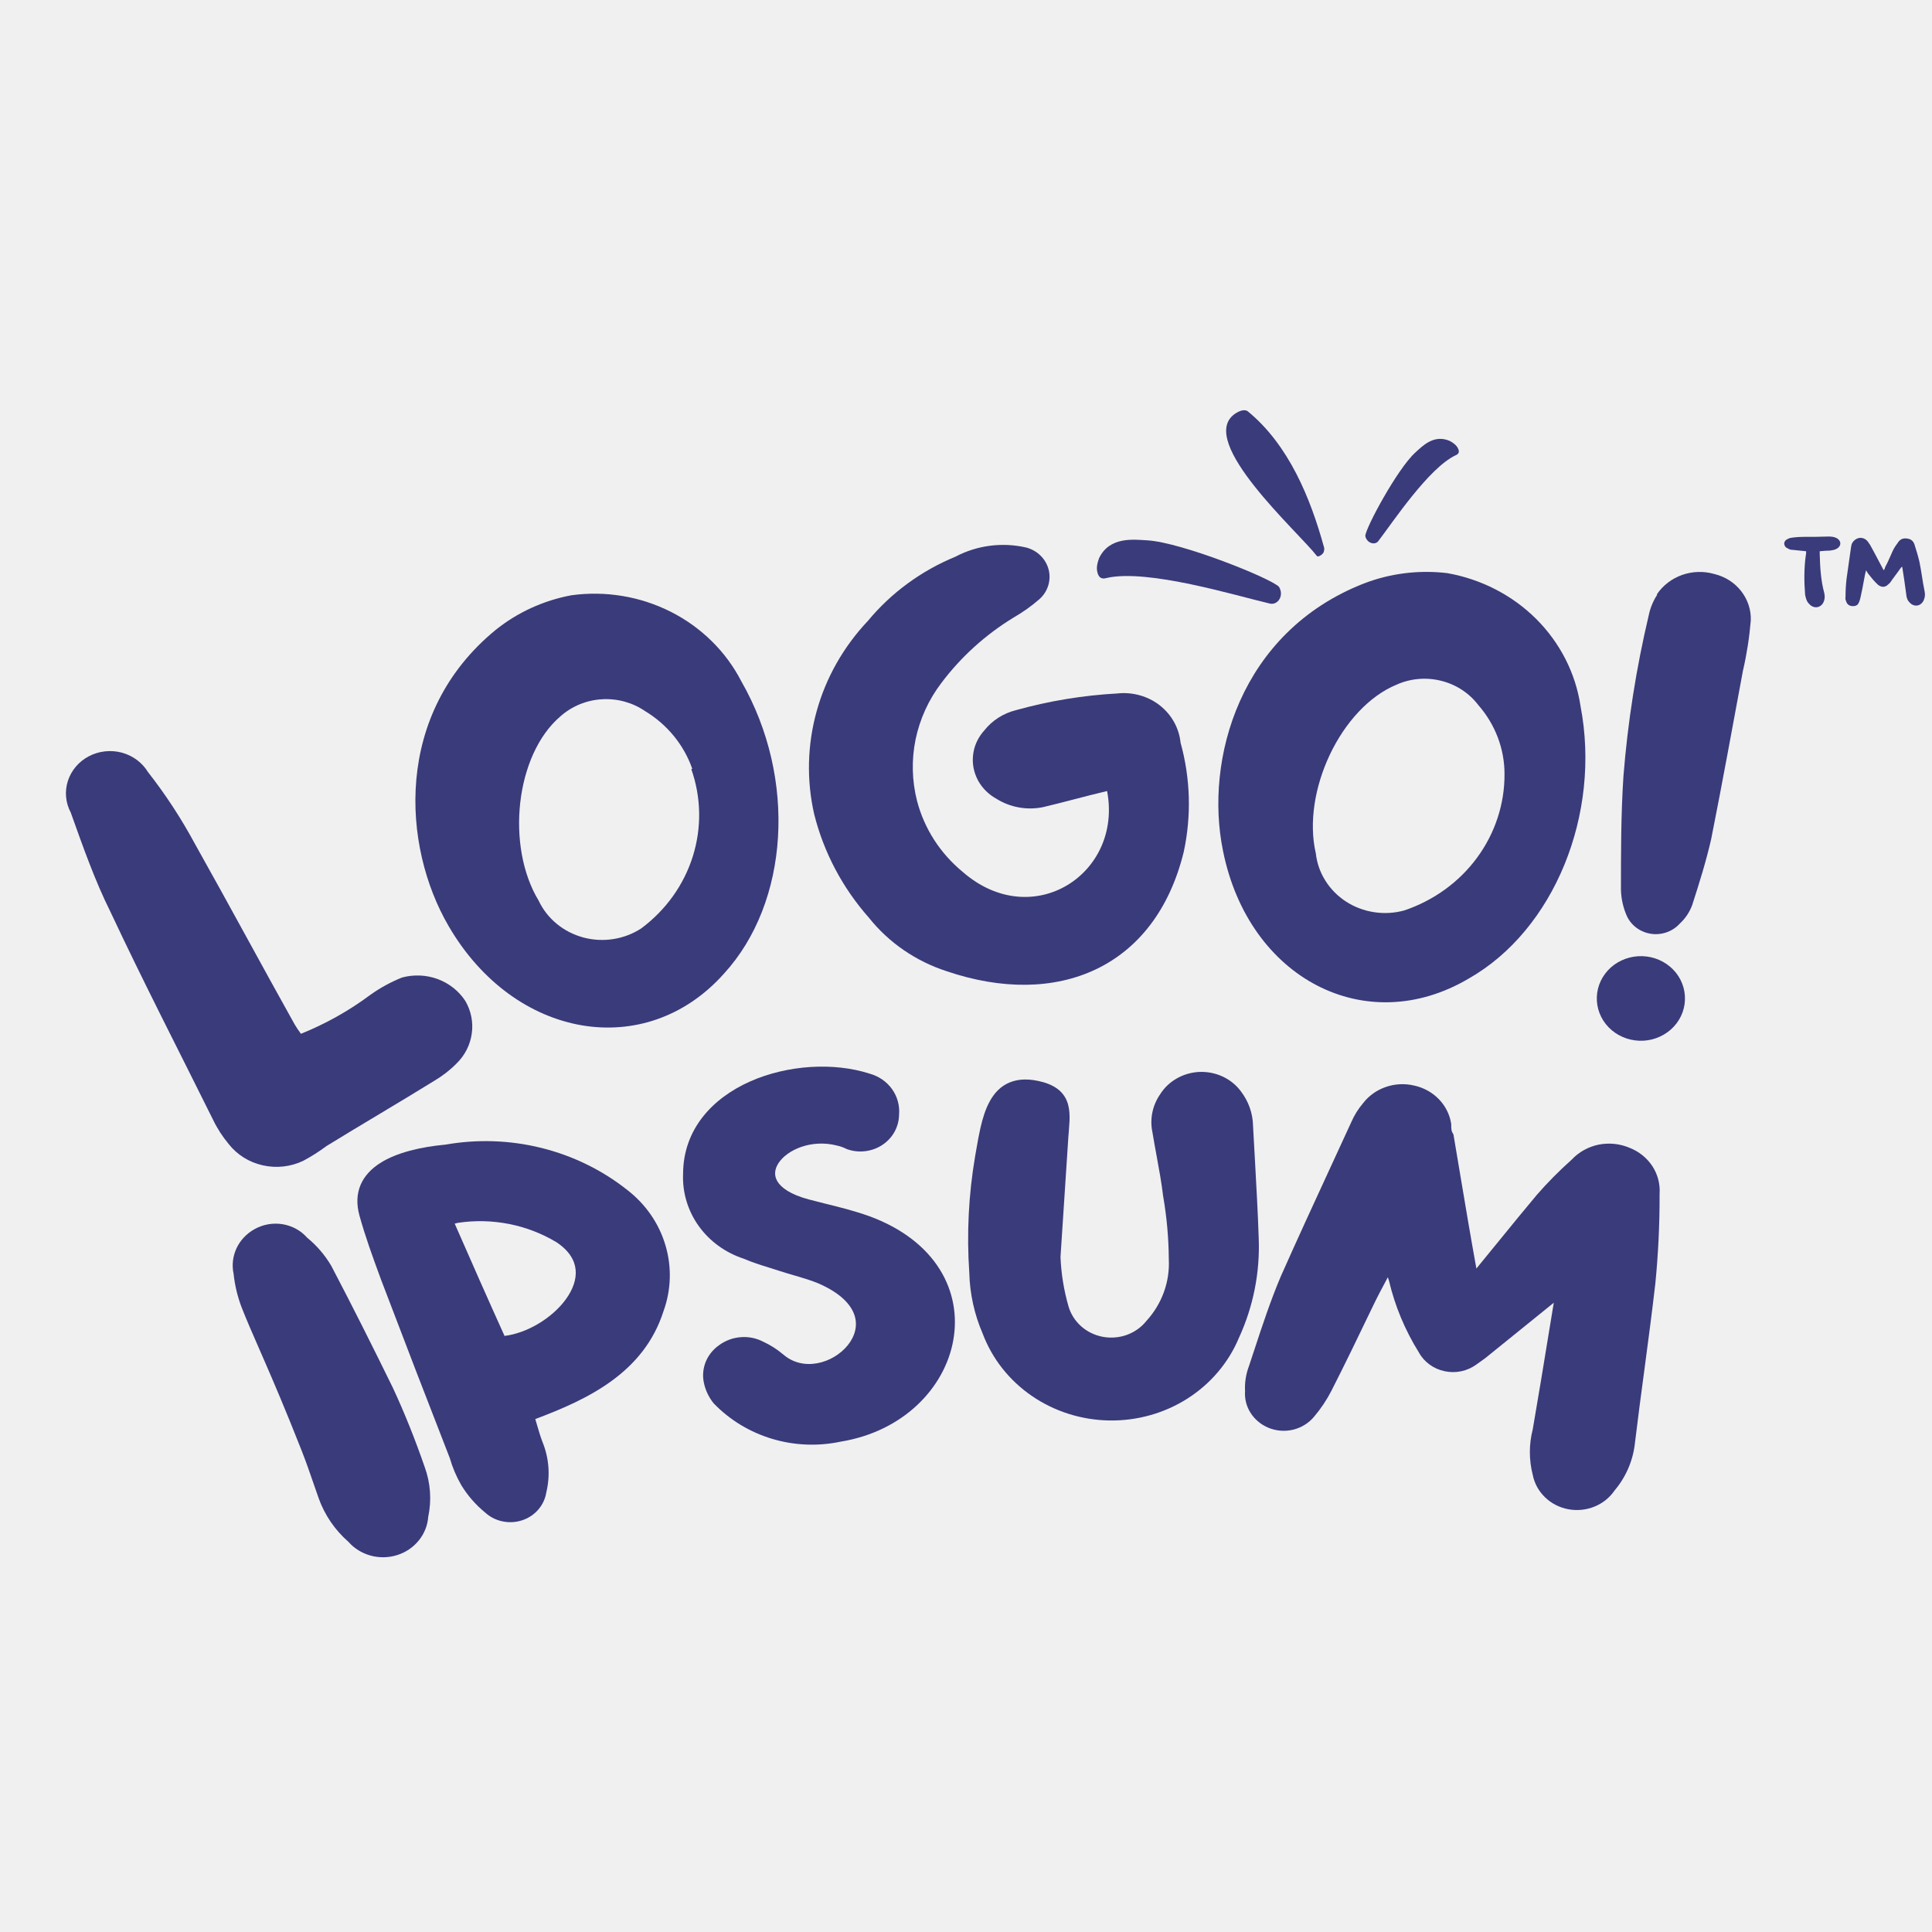
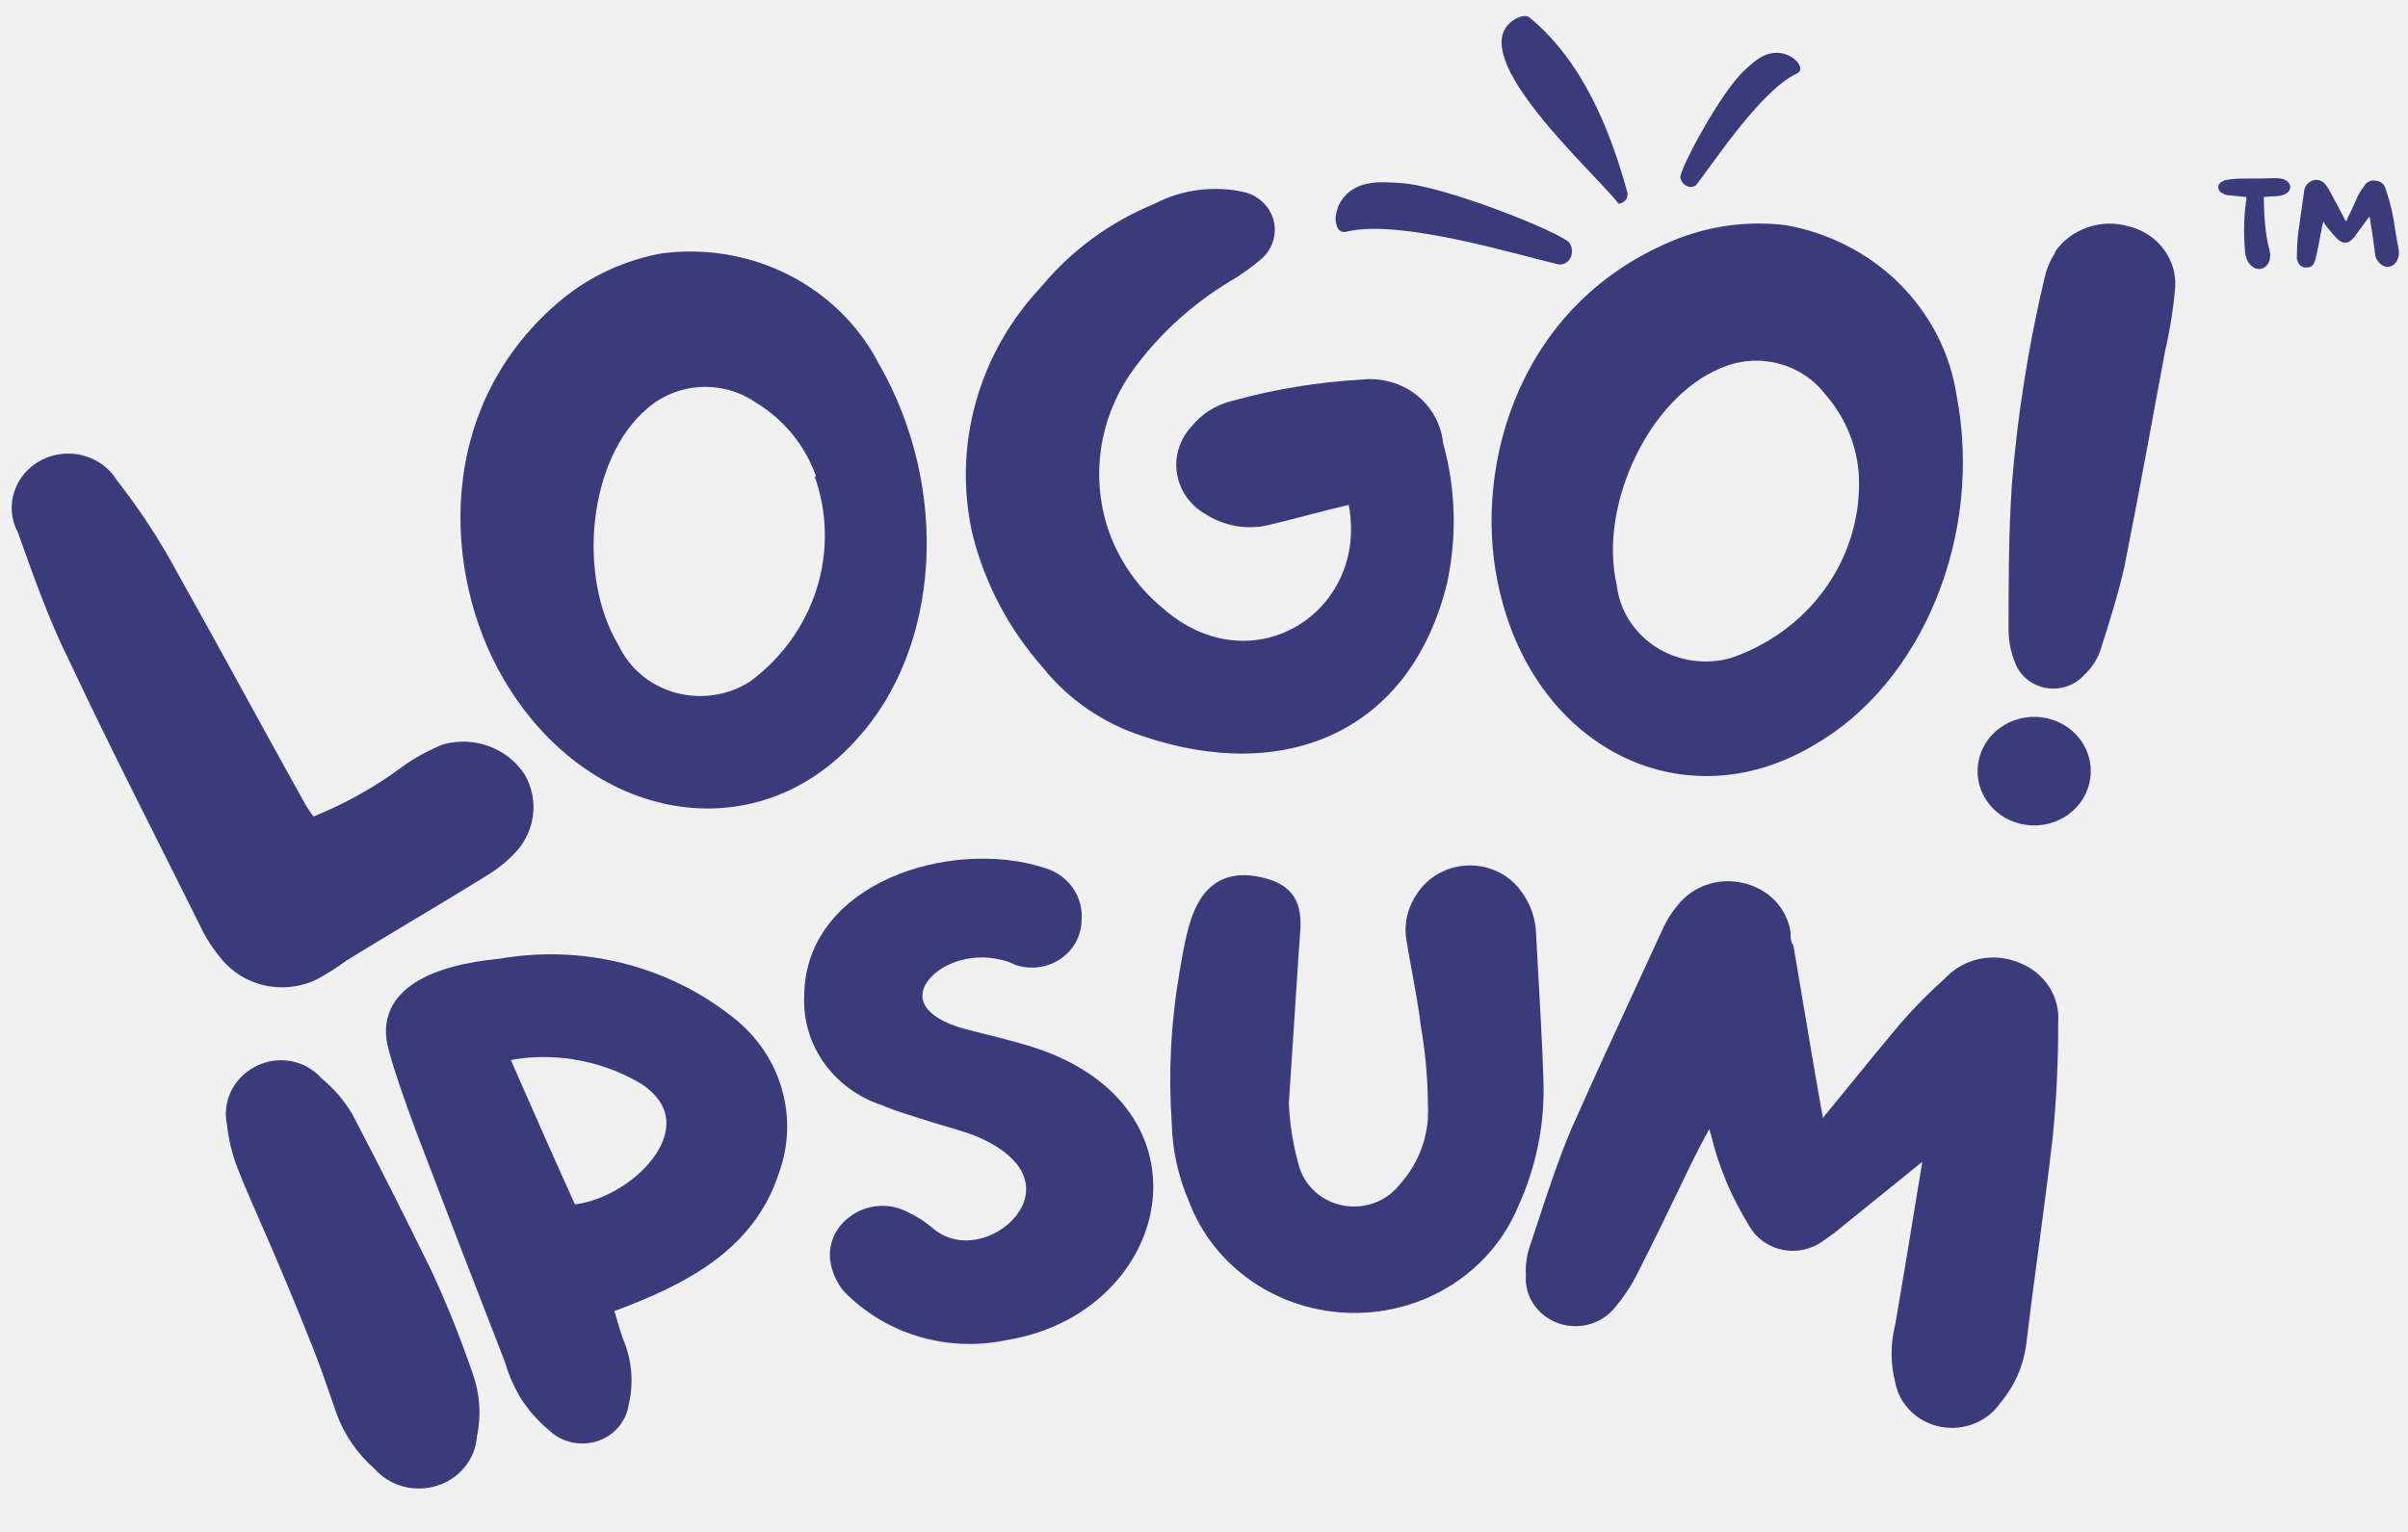
- <svg xmlns="http://www.w3.org/2000/svg" width="34" height="34" viewBox="0 0 34 34" fill="none">
-   <g clip-path="url(#clip0_211_2056)">
-     <path d="M31.785 9.701C31.785 9.724 31.785 9.754 31.779 9.771C31.748 10.001 31.748 10.23 31.767 10.466C31.779 10.524 31.791 10.583 31.84 10.63C31.92 10.719 32.043 10.701 32.092 10.595C32.116 10.542 32.116 10.489 32.104 10.436C32.043 10.213 32.03 9.977 32.024 9.748C32.024 9.736 32.024 9.718 32.024 9.701C32.092 9.695 32.153 9.689 32.208 9.689C32.251 9.683 32.288 9.677 32.319 9.659C32.41 9.612 32.41 9.512 32.312 9.465C32.276 9.448 32.227 9.442 32.184 9.442C32.03 9.448 31.877 9.448 31.724 9.448C31.669 9.448 31.613 9.453 31.558 9.459C31.528 9.465 31.491 9.465 31.466 9.483C31.423 9.5 31.399 9.53 31.399 9.571C31.405 9.612 31.423 9.636 31.466 9.653C31.491 9.671 31.521 9.677 31.552 9.677C31.626 9.683 31.706 9.695 31.785 9.701ZM33.471 9.971C33.471 9.977 33.477 9.983 33.477 9.983C33.502 10.142 33.526 10.295 33.545 10.448C33.551 10.501 33.557 10.548 33.594 10.589C33.673 10.689 33.796 10.677 33.851 10.571C33.876 10.518 33.882 10.466 33.87 10.407C33.833 10.23 33.814 10.054 33.778 9.883C33.753 9.777 33.722 9.677 33.692 9.583C33.673 9.524 33.63 9.483 33.557 9.477C33.483 9.465 33.428 9.5 33.398 9.553C33.361 9.601 33.33 9.648 33.306 9.701C33.263 9.795 33.226 9.889 33.177 9.977C33.171 10.001 33.165 10.018 33.152 10.036C33.146 10.024 33.14 10.018 33.14 10.018C33.06 9.871 32.987 9.724 32.907 9.583C32.895 9.571 32.889 9.559 32.883 9.548C32.846 9.495 32.803 9.465 32.735 9.465C32.674 9.471 32.625 9.506 32.594 9.559C32.582 9.583 32.582 9.601 32.576 9.624C32.551 9.812 32.521 10.001 32.496 10.189C32.484 10.295 32.478 10.401 32.478 10.507C32.472 10.53 32.478 10.56 32.49 10.583C32.502 10.63 32.539 10.66 32.588 10.666C32.65 10.671 32.693 10.654 32.711 10.607C32.729 10.571 32.735 10.542 32.742 10.513C32.766 10.407 32.785 10.307 32.803 10.207C32.815 10.148 32.821 10.101 32.84 10.036C32.852 10.059 32.864 10.077 32.876 10.095C32.932 10.165 32.987 10.236 33.054 10.295C33.122 10.342 33.177 10.336 33.232 10.283C33.244 10.271 33.25 10.265 33.263 10.254C33.318 10.171 33.385 10.089 33.441 10.007C33.453 9.995 33.459 9.983 33.471 9.971Z" fill="#3A3B7B" />
-     <path d="M19.345 9.816C19.302 9.928 19.294 10.009 19.314 10.076C19.335 10.167 19.392 10.196 19.468 10.173C20.189 10.002 21.768 10.488 22.352 10.623C22.49 10.651 22.602 10.48 22.508 10.327C22.371 10.179 20.793 9.544 20.19 9.509C19.954 9.496 19.532 9.438 19.345 9.816Z" fill="#3A3B7B" />
-     <path d="M25.516 7.761C25.593 7.803 25.636 7.844 25.657 7.889C25.689 7.948 25.672 7.99 25.619 8.011C25.143 8.233 24.509 9.193 24.254 9.525C24.192 9.601 24.049 9.556 24.027 9.431C24.032 9.29 24.593 8.248 24.907 7.964C25.03 7.853 25.233 7.636 25.516 7.761Z" fill="#3A3B7B" />
-     <path d="M21.725 7.288C21.818 7.221 21.913 7.198 21.962 7.241C22.68 7.831 23.061 8.764 23.297 9.619C23.306 9.639 23.307 9.667 23.3 9.697C23.297 9.723 23.277 9.75 23.246 9.77C23.213 9.793 23.185 9.8 23.172 9.781C22.857 9.37 21.059 7.771 21.725 7.288Z" fill="#3A3B7B" />
-     <path d="M6.517 17.508C6.689 17.385 6.876 17.283 7.074 17.203C7.281 17.147 7.502 17.156 7.703 17.23C7.904 17.305 8.075 17.44 8.189 17.615C8.291 17.79 8.331 17.992 8.302 18.191C8.274 18.39 8.18 18.575 8.033 18.717C7.919 18.833 7.789 18.933 7.648 19.017C7.018 19.407 6.383 19.776 5.748 20.167C5.618 20.264 5.48 20.352 5.335 20.429C5.116 20.534 4.864 20.562 4.625 20.508C4.386 20.455 4.174 20.323 4.026 20.135C3.915 20.002 3.821 19.856 3.747 19.701C3.145 18.487 2.521 17.278 1.942 16.043C1.674 15.508 1.457 14.893 1.245 14.299C1.153 14.127 1.135 13.927 1.195 13.742C1.255 13.557 1.387 13.401 1.564 13.309C1.741 13.216 1.949 13.193 2.144 13.245C2.338 13.298 2.503 13.42 2.605 13.588C2.916 13.985 3.192 14.408 3.43 14.85C4.031 15.92 4.605 16.989 5.185 18.027C5.219 18.084 5.256 18.14 5.296 18.193C5.733 18.017 6.143 17.787 6.517 17.508Z" fill="#3A3B7B" />
-     <path d="M12.74 17.135C11.363 18.681 9.056 18.29 7.897 16.301C7.072 14.889 6.927 12.557 8.722 11.086C9.105 10.778 9.563 10.568 10.054 10.476C10.655 10.393 11.268 10.495 11.806 10.767C12.343 11.039 12.777 11.467 13.046 11.99C14.027 13.701 13.888 15.883 12.74 17.135ZM12.183 13.53C12.036 13.11 11.743 12.75 11.352 12.514C11.131 12.363 10.862 12.289 10.591 12.306C10.32 12.322 10.064 12.428 9.864 12.605C9.067 13.284 8.9 14.894 9.48 15.851C9.554 16.008 9.662 16.146 9.798 16.258C9.933 16.37 10.093 16.451 10.265 16.498C10.437 16.544 10.617 16.554 10.793 16.526C10.97 16.499 11.138 16.434 11.285 16.338C11.717 16.017 12.034 15.574 12.192 15.072C12.35 14.569 12.341 14.033 12.166 13.536L12.183 13.53Z" fill="#3A3B7B" />
-     <path d="M18.357 14.204C18.216 14.233 18.071 14.235 17.929 14.209C17.788 14.184 17.653 14.131 17.532 14.055C17.427 13.997 17.337 13.917 17.267 13.822C17.198 13.727 17.152 13.618 17.131 13.503C17.111 13.389 17.118 13.271 17.15 13.159C17.183 13.048 17.241 12.944 17.321 12.856C17.459 12.68 17.655 12.554 17.878 12.498C18.459 12.336 19.057 12.237 19.661 12.204C19.794 12.189 19.928 12.2 20.057 12.236C20.185 12.271 20.305 12.331 20.409 12.412C20.512 12.493 20.598 12.592 20.661 12.706C20.724 12.819 20.763 12.943 20.776 13.07C20.95 13.697 20.969 14.355 20.832 14.991C20.33 17.044 18.602 17.75 16.663 17.093C16.119 16.917 15.641 16.589 15.292 16.151C14.826 15.624 14.496 14.999 14.328 14.327C14.192 13.729 14.207 13.108 14.372 12.516C14.536 11.924 14.846 11.379 15.275 10.925C15.683 10.433 16.211 10.045 16.814 9.797C17.194 9.596 17.64 9.538 18.062 9.636C18.158 9.662 18.245 9.711 18.314 9.78C18.383 9.849 18.432 9.934 18.455 10.027C18.478 10.119 18.475 10.216 18.446 10.308C18.417 10.399 18.364 10.481 18.29 10.546C18.151 10.667 18 10.774 17.839 10.867C17.343 11.169 16.912 11.56 16.568 12.017C16.343 12.312 16.188 12.652 16.113 13.011C16.039 13.371 16.048 13.741 16.139 14.097C16.266 14.582 16.546 15.018 16.942 15.344C18.168 16.413 19.762 15.381 19.483 13.921C19.076 14.017 18.72 14.119 18.357 14.204Z" fill="#3A3B7B" />
-     <path d="M25.847 17.221C24.036 18.291 21.974 17.221 21.523 14.974C21.194 13.37 21.818 11.123 24.003 10.268C24.468 10.089 24.972 10.027 25.468 10.086C26.065 10.191 26.613 10.473 27.034 10.892C27.454 11.311 27.728 11.847 27.814 12.423C28.182 14.332 27.346 16.37 25.847 17.221ZM26.477 13.621C26.477 13.177 26.313 12.747 26.015 12.407C25.855 12.197 25.625 12.046 25.362 11.981C25.1 11.915 24.823 11.939 24.577 12.049C23.596 12.455 22.905 13.931 23.156 15.017C23.175 15.188 23.232 15.352 23.325 15.499C23.417 15.646 23.541 15.771 23.689 15.867C23.837 15.963 24.006 16.026 24.182 16.053C24.358 16.08 24.539 16.07 24.71 16.023C25.229 15.849 25.678 15.524 25.994 15.094C26.311 14.663 26.48 14.148 26.477 13.621Z" fill="#3A3B7B" />
-     <path d="M29.646 17.67C29.619 17.866 29.512 18.043 29.348 18.163C29.184 18.283 28.978 18.336 28.774 18.309C28.57 18.283 28.385 18.18 28.26 18.023C28.135 17.866 28.081 17.668 28.108 17.472C28.135 17.277 28.243 17.099 28.406 16.979C28.57 16.86 28.776 16.807 28.98 16.833C29.184 16.859 29.369 16.962 29.494 17.119C29.619 17.276 29.673 17.474 29.646 17.67ZM29.161 10.455C29.267 10.3 29.423 10.181 29.605 10.117C29.786 10.054 29.985 10.048 30.17 10.102C30.358 10.147 30.525 10.253 30.641 10.402C30.758 10.551 30.818 10.734 30.811 10.92C30.786 11.219 30.74 11.516 30.672 11.808C30.488 12.798 30.309 13.787 30.114 14.766C30.025 15.156 29.908 15.531 29.78 15.927C29.735 16.05 29.661 16.162 29.562 16.253C29.501 16.321 29.423 16.373 29.336 16.405C29.248 16.437 29.153 16.447 29.06 16.434C28.968 16.421 28.88 16.386 28.805 16.332C28.73 16.278 28.67 16.206 28.632 16.125C28.566 15.977 28.53 15.819 28.526 15.659C28.526 14.996 28.526 14.327 28.57 13.659C28.646 12.704 28.795 11.757 29.016 10.824C29.042 10.699 29.091 10.579 29.161 10.471V10.455Z" fill="#3A3B7B" />
-     <path fill-rule="evenodd" clip-rule="evenodd" d="M4.162 21.968C4.097 22.109 4.078 22.266 4.111 22.418C4.132 22.617 4.179 22.813 4.25 23.002C4.34 23.232 4.44 23.46 4.563 23.741C4.591 23.806 4.621 23.874 4.652 23.945C4.818 24.326 5.026 24.812 5.304 25.517C5.383 25.717 5.453 25.919 5.523 26.122C5.552 26.204 5.58 26.286 5.609 26.369C5.714 26.662 5.894 26.926 6.133 27.135C6.234 27.25 6.369 27.333 6.519 27.375C6.673 27.418 6.837 27.415 6.989 27.367C7.141 27.32 7.274 27.229 7.372 27.107C7.468 26.988 7.525 26.844 7.536 26.694C7.598 26.402 7.577 26.099 7.474 25.817C7.312 25.349 7.127 24.88 6.913 24.421L6.912 24.419C6.561 23.702 6.204 22.99 5.83 22.277L5.827 22.272C5.717 22.086 5.575 21.92 5.406 21.782C5.297 21.658 5.146 21.574 4.979 21.545C4.808 21.516 4.633 21.546 4.483 21.629C4.341 21.707 4.229 21.825 4.162 21.968Z" fill="#3A3B7B" />
-     <path fill-rule="evenodd" clip-rule="evenodd" d="M9.529 20.202C8.978 20.065 8.403 20.045 7.843 20.143C7.409 20.184 6.983 20.28 6.687 20.47C6.536 20.567 6.415 20.691 6.347 20.849C6.279 21.008 6.27 21.19 6.326 21.392C6.428 21.762 6.56 22.123 6.692 22.482L6.713 22.54L6.714 22.541C7.111 23.585 7.512 24.625 7.916 25.661C7.963 25.825 8.03 25.982 8.115 26.131L8.116 26.133C8.228 26.318 8.372 26.483 8.542 26.622C8.626 26.698 8.731 26.751 8.845 26.774C8.959 26.798 9.079 26.791 9.19 26.754C9.301 26.718 9.399 26.652 9.474 26.565C9.547 26.48 9.596 26.377 9.613 26.268C9.686 25.97 9.663 25.659 9.546 25.374C9.51 25.279 9.481 25.181 9.451 25.078C9.441 25.044 9.431 25.009 9.42 24.973C10.346 24.626 11.331 24.159 11.677 23.073C11.813 22.697 11.824 22.291 11.709 21.909C11.595 21.526 11.359 21.188 11.036 20.939C10.596 20.591 10.081 20.339 9.529 20.202ZM8.002 21.534C8.02 21.529 8.038 21.524 8.057 21.52C8.659 21.429 9.276 21.55 9.793 21.861C10.021 22.013 10.114 22.182 10.13 22.345C10.147 22.512 10.083 22.694 9.956 22.868C9.715 23.198 9.276 23.461 8.879 23.51C8.59 22.871 8.296 22.206 8.002 21.534Z" fill="#3A3B7B" />
-     <path d="M13.202 19.031C13.858 18.741 14.671 18.69 15.306 18.895C15.467 18.94 15.606 19.036 15.7 19.169C15.793 19.3 15.836 19.459 15.822 19.617C15.821 19.72 15.794 19.821 15.745 19.913C15.695 20.006 15.622 20.085 15.532 20.146C15.443 20.206 15.34 20.244 15.232 20.258C15.123 20.272 15.013 20.261 14.911 20.225L14.903 20.222L14.896 20.219C14.843 20.192 14.787 20.172 14.729 20.16L14.726 20.159C14.278 20.045 13.856 20.234 13.702 20.466C13.629 20.577 13.62 20.688 13.681 20.79C13.746 20.899 13.907 21.021 14.233 21.108C14.322 21.132 14.414 21.154 14.507 21.178C14.764 21.241 15.032 21.308 15.29 21.4L15.291 21.4C16.484 21.836 16.928 22.738 16.776 23.587C16.626 24.426 15.896 25.19 14.798 25.37C14.398 25.455 13.982 25.439 13.591 25.322C13.199 25.205 12.846 24.992 12.566 24.703L12.559 24.696C12.471 24.587 12.412 24.46 12.385 24.324C12.361 24.202 12.374 24.076 12.422 23.96C12.47 23.845 12.551 23.746 12.655 23.673C12.765 23.591 12.899 23.542 13.038 23.532C13.177 23.521 13.315 23.55 13.437 23.615C13.559 23.671 13.672 23.743 13.774 23.829L13.776 23.83C13.955 23.988 14.173 24.029 14.381 23.991C14.593 23.953 14.792 23.832 14.92 23.673C15.047 23.515 15.098 23.326 15.037 23.144C14.976 22.96 14.793 22.753 14.391 22.581C14.285 22.538 14.176 22.504 14.063 22.47C14.032 22.461 14.001 22.452 13.97 22.443C13.886 22.418 13.799 22.393 13.714 22.365C13.656 22.346 13.598 22.328 13.541 22.31C13.384 22.261 13.232 22.214 13.085 22.15C12.765 22.045 12.489 21.844 12.297 21.577C12.105 21.309 12.008 20.988 12.021 20.663C12.022 19.87 12.542 19.324 13.202 19.031Z" fill="#3A3B7B" />
-     <path d="M21.52 18.947C21.392 18.887 21.252 18.859 21.11 18.864C20.969 18.87 20.831 18.909 20.709 18.979C20.588 19.048 20.487 19.144 20.415 19.26C20.348 19.358 20.302 19.466 20.279 19.581C20.256 19.695 20.257 19.812 20.281 19.927C20.305 20.073 20.331 20.215 20.357 20.356C20.4 20.589 20.441 20.816 20.469 21.048L20.47 21.054C20.533 21.417 20.566 21.785 20.569 22.153L20.569 22.158C20.59 22.556 20.449 22.946 20.175 23.246L20.171 23.251C20.082 23.361 19.963 23.444 19.827 23.493C19.692 23.541 19.544 23.552 19.403 23.525C19.261 23.497 19.129 23.433 19.024 23.338C18.918 23.243 18.841 23.121 18.803 22.987C18.722 22.705 18.675 22.414 18.663 22.122L18.802 19.999C18.804 19.971 18.806 19.943 18.809 19.914C18.814 19.85 18.819 19.784 18.822 19.723C18.825 19.633 18.822 19.54 18.8 19.452C18.778 19.363 18.735 19.277 18.66 19.205C18.585 19.133 18.484 19.08 18.357 19.044C18.127 18.98 17.933 18.982 17.771 19.048C17.609 19.114 17.498 19.236 17.42 19.378C17.342 19.518 17.292 19.684 17.254 19.85C17.226 19.974 17.203 20.103 17.182 20.226C17.174 20.269 17.167 20.311 17.16 20.351L17.16 20.352C17.045 21.028 17.011 21.715 17.058 22.398C17.067 22.767 17.147 23.132 17.295 23.473C17.461 23.913 17.763 24.295 18.16 24.567C18.558 24.84 19.033 24.99 19.522 24.998C20.011 25.006 20.491 24.871 20.898 24.612C21.305 24.352 21.62 23.981 21.802 23.546C22.057 22.992 22.176 22.389 22.151 21.784C22.137 21.343 22.111 20.898 22.087 20.455C22.074 20.237 22.062 20.021 22.051 19.805C22.046 19.589 21.971 19.38 21.838 19.206C21.756 19.095 21.646 19.006 21.52 18.947Z" fill="#3A3B7B" />
-     <path d="M26.022 22.275C26.009 22.291 25.996 22.307 25.982 22.324C25.878 21.751 25.782 21.178 25.686 20.605C25.652 20.399 25.617 20.192 25.582 19.986L25.578 19.963L25.566 19.943C25.542 19.906 25.539 19.869 25.539 19.791V19.782L25.538 19.773C25.512 19.611 25.436 19.461 25.32 19.342C25.204 19.223 25.053 19.14 24.887 19.104C24.722 19.065 24.548 19.073 24.388 19.129C24.228 19.184 24.089 19.283 23.988 19.414C23.903 19.514 23.834 19.625 23.782 19.744C23.665 20.001 23.546 20.257 23.427 20.515L23.425 20.519C23.128 21.162 22.83 21.809 22.54 22.462L22.539 22.464C22.36 22.887 22.213 23.332 22.067 23.777C22.038 23.865 22.009 23.954 21.979 24.043C21.926 24.183 21.903 24.332 21.911 24.48C21.901 24.614 21.934 24.747 22.006 24.861C22.079 24.978 22.189 25.07 22.319 25.125C22.457 25.183 22.612 25.195 22.758 25.16C22.904 25.124 23.034 25.043 23.127 24.93C23.246 24.789 23.348 24.637 23.431 24.475C23.677 23.992 23.912 23.504 24.146 23.017C24.236 22.829 24.324 22.661 24.424 22.477C24.431 22.5 24.438 22.522 24.445 22.544C24.55 22.987 24.727 23.411 24.97 23.801C25.015 23.884 25.079 23.956 25.157 24.013C25.236 24.071 25.326 24.111 25.423 24.131C25.519 24.152 25.619 24.152 25.715 24.132C25.812 24.111 25.903 24.071 25.981 24.014L26.137 23.902L27.344 22.926L27.272 23.363C27.174 23.963 27.077 24.558 26.974 25.153C26.906 25.417 26.906 25.692 26.974 25.956C27.003 26.105 27.078 26.241 27.189 26.349C27.3 26.457 27.443 26.531 27.599 26.56C27.755 26.589 27.916 26.573 28.062 26.513C28.206 26.454 28.328 26.356 28.414 26.23C28.613 25.994 28.737 25.707 28.771 25.404C28.822 24.977 28.88 24.543 28.938 24.11C29.004 23.611 29.071 23.112 29.127 22.623L29.128 22.621C29.182 22.085 29.208 21.547 29.206 21.009C29.218 20.839 29.174 20.669 29.08 20.524C28.985 20.379 28.846 20.266 28.681 20.201C28.509 20.127 28.317 20.107 28.132 20.144C27.949 20.182 27.783 20.275 27.658 20.409C27.436 20.607 27.227 20.818 27.033 21.042L27.032 21.044C26.82 21.297 26.61 21.554 26.401 21.811C26.275 21.966 26.148 22.122 26.022 22.275Z" fill="#3A3B7B" />
+ <svg xmlns="http://www.w3.org/2000/svg" width="33" height="21" viewBox="0 0 33 21" fill="none">
+   <g clip-path="url(#clip0_211_2057)">
+     <path d="M30.785 2.701C30.785 2.724 30.785 2.754 30.779 2.771C30.748 3.001 30.748 3.23 30.767 3.466C30.779 3.524 30.791 3.583 30.84 3.63C30.92 3.719 31.043 3.701 31.092 3.595C31.116 3.542 31.116 3.489 31.104 3.436C31.043 3.212 31.03 2.977 31.024 2.748C31.024 2.736 31.024 2.718 31.024 2.701C31.092 2.695 31.153 2.689 31.208 2.689C31.251 2.683 31.288 2.677 31.319 2.659C31.41 2.612 31.41 2.512 31.312 2.465C31.276 2.448 31.227 2.442 31.184 2.442C31.03 2.448 30.877 2.448 30.724 2.448C30.669 2.448 30.613 2.453 30.558 2.459C30.528 2.465 30.491 2.465 30.466 2.483C30.423 2.5 30.399 2.53 30.399 2.571C30.405 2.612 30.423 2.636 30.466 2.653C30.491 2.671 30.521 2.677 30.552 2.677C30.626 2.683 30.706 2.695 30.785 2.701ZM32.471 2.971C32.471 2.977 32.477 2.983 32.477 2.983C32.502 3.142 32.526 3.295 32.545 3.448C32.551 3.501 32.557 3.548 32.594 3.589C32.673 3.689 32.796 3.677 32.851 3.571C32.876 3.518 32.882 3.466 32.87 3.407C32.833 3.23 32.814 3.054 32.778 2.883C32.753 2.777 32.722 2.677 32.692 2.583C32.673 2.524 32.63 2.483 32.557 2.477C32.483 2.465 32.428 2.5 32.398 2.553C32.361 2.601 32.33 2.648 32.306 2.701C32.263 2.795 32.226 2.889 32.177 2.977C32.171 3.001 32.165 3.018 32.152 3.036C32.146 3.024 32.14 3.018 32.14 3.018C32.06 2.871 31.987 2.724 31.907 2.583C31.895 2.571 31.889 2.559 31.883 2.548C31.846 2.495 31.803 2.465 31.735 2.465C31.674 2.471 31.625 2.506 31.594 2.559C31.582 2.583 31.582 2.601 31.576 2.624C31.552 2.812 31.521 3.001 31.496 3.189C31.484 3.295 31.478 3.401 31.478 3.507C31.472 3.53 31.478 3.56 31.49 3.583C31.503 3.63 31.539 3.66 31.588 3.666C31.65 3.671 31.692 3.654 31.711 3.607C31.729 3.571 31.735 3.542 31.742 3.513C31.766 3.407 31.785 3.307 31.803 3.207C31.815 3.148 31.821 3.101 31.84 3.036C31.852 3.059 31.864 3.077 31.876 3.095C31.932 3.165 31.987 3.236 32.054 3.295C32.122 3.342 32.177 3.336 32.232 3.283C32.244 3.271 32.25 3.265 32.263 3.254C32.318 3.171 32.385 3.089 32.441 3.007C32.453 2.995 32.459 2.983 32.471 2.971Z" fill="#3A3B7B" />
+     <path d="M18.345 2.816C18.302 2.928 18.294 3.009 18.314 3.076C18.335 3.167 18.392 3.196 18.468 3.173C19.189 3.002 20.768 3.487 21.352 3.623C21.49 3.651 21.602 3.48 21.508 3.327C21.371 3.179 19.793 2.544 19.19 2.509C18.954 2.496 18.532 2.438 18.345 2.816Z" fill="#3A3B7B" />
+     <path d="M24.516 0.761C24.593 0.803 24.636 0.844 24.657 0.889C24.689 0.948 24.672 0.99 24.619 1.011C24.143 1.233 23.509 2.193 23.254 2.525C23.192 2.601 23.049 2.556 23.027 2.431C23.032 2.29 23.593 1.248 23.907 0.964C24.03 0.853 24.233 0.636 24.516 0.761Z" fill="#3A3B7B" />
+     <path d="M20.725 0.288C20.818 0.221 20.913 0.198 20.962 0.241C21.68 0.831 22.061 1.764 22.297 2.619C22.306 2.639 22.307 2.667 22.3 2.697C22.297 2.723 22.277 2.75 22.246 2.77C22.213 2.793 22.185 2.8 22.172 2.781C21.857 2.37 20.059 0.771 20.725 0.288Z" fill="#3A3B7B" />
+     <path d="M5.517 10.508C5.689 10.385 5.876 10.283 6.074 10.204C6.281 10.147 6.502 10.156 6.703 10.23C6.904 10.305 7.075 10.44 7.189 10.615C7.291 10.79 7.331 10.992 7.302 11.191C7.274 11.39 7.18 11.575 7.033 11.717C6.919 11.833 6.789 11.934 6.648 12.017C6.018 12.407 5.383 12.776 4.748 13.167C4.618 13.264 4.48 13.352 4.335 13.429C4.116 13.534 3.864 13.562 3.625 13.508C3.386 13.455 3.174 13.322 3.026 13.135C2.915 13.002 2.821 12.856 2.747 12.701C2.145 11.487 1.521 10.278 0.942 9.043C0.674 8.508 0.457 7.893 0.245 7.299C0.153 7.127 0.135 6.927 0.195 6.742C0.255 6.557 0.387 6.401 0.564 6.309C0.741 6.216 0.949 6.193 1.144 6.245C1.338 6.298 1.503 6.42 1.605 6.588C1.916 6.985 2.192 7.408 2.43 7.85C3.031 8.92 3.605 9.99 4.185 11.027C4.219 11.085 4.256 11.14 4.296 11.193C4.733 11.017 5.143 10.787 5.517 10.508Z" fill="#3A3B7B" />
+     <path d="M11.74 10.135C10.363 11.681 8.056 11.29 6.897 9.301C6.072 7.889 5.927 5.557 7.722 4.086C8.105 3.778 8.563 3.568 9.054 3.476C9.655 3.393 10.268 3.495 10.806 3.767C11.343 4.039 11.777 4.467 12.046 4.99C13.027 6.701 12.888 8.884 11.74 10.135ZM11.183 6.53C11.036 6.109 10.743 5.75 10.352 5.514C10.131 5.363 9.862 5.289 9.591 5.306C9.32 5.322 9.064 5.428 8.864 5.605C8.067 6.284 7.9 7.894 8.48 8.851C8.554 9.008 8.662 9.146 8.798 9.258C8.933 9.37 9.093 9.452 9.265 9.498C9.437 9.544 9.617 9.554 9.793 9.526C9.97 9.499 10.138 9.435 10.285 9.338C10.717 9.017 11.034 8.574 11.192 8.072C11.35 7.569 11.341 7.032 11.166 6.535L11.183 6.53Z" fill="#3A3B7B" />
+     <path d="M17.357 7.204C17.216 7.233 17.071 7.235 16.929 7.209C16.788 7.184 16.653 7.131 16.532 7.054C16.427 6.997 16.337 6.917 16.267 6.822C16.198 6.727 16.152 6.618 16.131 6.503C16.111 6.389 16.118 6.271 16.15 6.16C16.183 6.048 16.241 5.944 16.321 5.856C16.459 5.68 16.655 5.554 16.878 5.498C17.459 5.336 18.057 5.237 18.661 5.204C18.794 5.189 18.928 5.2 19.057 5.236C19.185 5.271 19.305 5.331 19.409 5.412C19.512 5.493 19.598 5.593 19.661 5.706C19.724 5.819 19.763 5.943 19.776 6.07C19.95 6.697 19.969 7.355 19.832 7.99C19.33 10.044 17.602 10.75 15.663 10.092C15.119 9.917 14.641 9.589 14.292 9.151C13.826 8.624 13.496 7.999 13.328 7.327C13.192 6.729 13.207 6.108 13.372 5.516C13.536 4.924 13.846 4.379 14.275 3.925C14.683 3.433 15.211 3.045 15.814 2.797C16.194 2.596 16.64 2.538 17.062 2.636C17.158 2.662 17.245 2.711 17.314 2.78C17.383 2.849 17.432 2.934 17.455 3.027C17.478 3.119 17.475 3.216 17.446 3.308C17.417 3.399 17.364 3.481 17.29 3.546C17.151 3.667 17 3.774 16.839 3.867C16.343 4.169 15.912 4.56 15.568 5.017C15.343 5.312 15.188 5.652 15.113 6.011C15.039 6.371 15.048 6.741 15.139 7.097C15.266 7.582 15.546 8.018 15.942 8.343C17.168 9.413 18.762 8.381 18.483 6.921C18.076 7.017 17.72 7.119 17.357 7.204Z" fill="#3A3B7B" />
+     <path d="M24.847 10.221C23.036 11.291 20.974 10.221 20.523 7.974C20.194 6.37 20.818 4.123 23.003 3.268C23.468 3.089 23.972 3.027 24.468 3.086C25.065 3.191 25.613 3.473 26.034 3.892C26.454 4.311 26.728 4.847 26.814 5.423C27.182 7.333 26.346 9.37 24.847 10.221ZM25.477 6.621C25.477 6.177 25.313 5.747 25.015 5.407C24.855 5.197 24.625 5.046 24.362 4.981C24.1 4.915 23.823 4.939 23.577 5.049C22.596 5.455 21.905 6.931 22.156 8.017C22.175 8.188 22.232 8.352 22.325 8.499C22.417 8.645 22.541 8.771 22.689 8.867C22.837 8.963 23.006 9.026 23.182 9.053C23.358 9.08 23.539 9.07 23.71 9.023C24.229 8.849 24.678 8.524 24.994 8.094C25.311 7.663 25.48 7.148 25.477 6.621Z" fill="#3A3B7B" />
+     <path d="M28.646 10.67C28.619 10.866 28.512 11.043 28.348 11.163C28.184 11.283 27.978 11.336 27.774 11.309C27.57 11.283 27.385 11.18 27.26 11.023C27.135 10.866 27.081 10.668 27.108 10.472C27.135 10.277 27.243 10.099 27.406 9.979C27.57 9.86 27.776 9.807 27.98 9.833C28.184 9.859 28.369 9.962 28.494 10.119C28.619 10.276 28.673 10.475 28.646 10.67ZM28.161 3.455C28.267 3.299 28.423 3.181 28.605 3.118C28.786 3.054 28.985 3.048 29.17 3.102C29.358 3.147 29.525 3.253 29.641 3.402C29.758 3.551 29.818 3.734 29.811 3.92C29.786 4.219 29.74 4.516 29.672 4.808C29.488 5.798 29.309 6.787 29.114 7.766C29.025 8.156 28.908 8.531 28.78 8.927C28.735 9.05 28.661 9.162 28.562 9.253C28.501 9.321 28.423 9.373 28.336 9.405C28.248 9.437 28.153 9.447 28.06 9.434C27.968 9.421 27.88 9.386 27.805 9.332C27.73 9.278 27.67 9.206 27.632 9.124C27.566 8.977 27.53 8.819 27.526 8.659C27.526 7.996 27.526 7.327 27.57 6.659C27.646 5.705 27.795 4.757 28.016 3.824C28.042 3.699 28.091 3.579 28.161 3.471V3.455Z" fill="#3A3B7B" />
+     <path fill-rule="evenodd" clip-rule="evenodd" d="M3.162 14.968C3.097 15.109 3.078 15.266 3.111 15.418C3.132 15.617 3.179 15.813 3.251 16.002C3.34 16.232 3.44 16.46 3.563 16.741C3.591 16.806 3.621 16.874 3.652 16.945C3.818 17.326 4.026 17.812 4.304 18.517C4.383 18.717 4.453 18.919 4.523 19.122C4.552 19.204 4.58 19.286 4.609 19.369C4.714 19.662 4.894 19.926 5.133 20.135C5.234 20.25 5.369 20.333 5.519 20.375C5.673 20.418 5.837 20.415 5.989 20.367C6.141 20.32 6.274 20.229 6.372 20.107C6.468 19.988 6.525 19.844 6.536 19.694C6.598 19.402 6.577 19.099 6.474 18.817C6.312 18.349 6.127 17.88 5.913 17.421L5.912 17.419C5.561 16.702 5.204 15.99 4.83 15.277L4.827 15.272C4.717 15.086 4.575 14.92 4.406 14.782C4.297 14.658 4.146 14.574 3.979 14.545C3.808 14.516 3.633 14.546 3.483 14.629C3.341 14.707 3.229 14.825 3.162 14.968Z" fill="#3A3B7B" />
+     <path fill-rule="evenodd" clip-rule="evenodd" d="M8.529 13.202C7.978 13.065 7.403 13.045 6.843 13.143C6.409 13.184 5.983 13.28 5.687 13.47C5.536 13.567 5.415 13.691 5.347 13.849C5.279 14.008 5.27 14.19 5.326 14.392C5.428 14.762 5.56 15.123 5.692 15.482L5.713 15.54L5.714 15.541C6.111 16.585 6.512 17.625 6.916 18.661C6.963 18.825 7.03 18.982 7.115 19.131L7.116 19.133C7.228 19.318 7.372 19.483 7.542 19.622C7.626 19.698 7.731 19.751 7.845 19.774C7.959 19.798 8.079 19.791 8.19 19.754C8.301 19.718 8.399 19.652 8.474 19.565C8.547 19.48 8.596 19.377 8.613 19.268C8.686 18.97 8.663 18.659 8.546 18.374C8.51 18.279 8.481 18.181 8.451 18.078C8.441 18.044 8.431 18.009 8.42 17.973C9.346 17.626 10.331 17.159 10.677 16.073C10.813 15.697 10.824 15.291 10.709 14.909C10.595 14.526 10.359 14.188 10.036 13.939C9.596 13.591 9.081 13.339 8.529 13.202ZM7.002 14.534C7.02 14.529 7.038 14.524 7.057 14.52C7.659 14.429 8.276 14.55 8.793 14.861C9.021 15.013 9.114 15.182 9.13 15.345C9.147 15.512 9.083 15.694 8.956 15.868C8.715 16.198 8.276 16.461 7.879 16.51C7.59 15.871 7.296 15.206 7.002 14.534Z" fill="#3A3B7B" />
+     <path d="M12.202 12.031C12.858 11.741 13.671 11.69 14.306 11.895C14.467 11.94 14.606 12.036 14.7 12.169C14.793 12.3 14.836 12.459 14.822 12.617C14.821 12.72 14.794 12.821 14.745 12.913C14.695 13.006 14.622 13.085 14.532 13.146C14.443 13.206 14.34 13.245 14.232 13.258C14.123 13.272 14.013 13.261 13.911 13.225L13.903 13.222L13.896 13.219C13.843 13.192 13.787 13.172 13.729 13.159L13.726 13.159C13.278 13.045 12.856 13.234 12.702 13.466C12.629 13.577 12.62 13.688 12.681 13.79C12.746 13.899 12.907 14.021 13.233 14.108C13.322 14.132 13.414 14.154 13.507 14.178C13.764 14.242 14.032 14.308 14.29 14.4L14.291 14.4C15.484 14.836 15.928 15.738 15.776 16.587C15.626 17.426 14.896 18.19 13.798 18.37C13.398 18.455 12.982 18.439 12.591 18.322C12.199 18.205 11.846 17.992 11.566 17.703L11.559 17.696C11.471 17.587 11.412 17.46 11.385 17.324C11.361 17.202 11.374 17.076 11.422 16.96C11.47 16.845 11.551 16.746 11.655 16.673C11.765 16.591 11.899 16.542 12.038 16.532C12.177 16.521 12.315 16.55 12.437 16.615C12.559 16.671 12.672 16.743 12.774 16.829L12.776 16.83C12.955 16.988 13.173 17.029 13.381 16.991C13.593 16.953 13.792 16.832 13.92 16.673C14.047 16.515 14.098 16.326 14.037 16.144C13.976 15.96 13.793 15.754 13.391 15.581C13.285 15.538 13.176 15.504 13.063 15.47C13.032 15.461 13.001 15.452 12.97 15.443C12.886 15.418 12.799 15.393 12.714 15.365C12.656 15.346 12.598 15.328 12.541 15.31C12.384 15.261 12.232 15.214 12.085 15.15C11.765 15.045 11.489 14.844 11.297 14.577C11.105 14.309 11.008 13.988 11.021 13.663C11.022 12.87 11.542 12.324 12.202 12.031Z" fill="#3A3B7B" />
+     <path d="M20.52 11.947C20.392 11.887 20.252 11.859 20.11 11.864C19.969 11.87 19.831 11.909 19.709 11.979C19.588 12.048 19.487 12.144 19.415 12.26C19.348 12.357 19.302 12.466 19.279 12.581C19.256 12.695 19.257 12.812 19.281 12.927C19.305 13.073 19.331 13.216 19.357 13.356C19.4 13.589 19.441 13.816 19.469 14.048L19.47 14.054C19.533 14.417 19.566 14.785 19.569 15.153L19.569 15.158C19.59 15.556 19.449 15.946 19.175 16.246L19.171 16.251C19.082 16.361 18.963 16.444 18.827 16.493C18.692 16.541 18.544 16.552 18.403 16.525C18.261 16.497 18.129 16.433 18.024 16.338C17.918 16.243 17.841 16.121 17.803 15.987C17.722 15.705 17.675 15.414 17.663 15.122L17.802 12.999C17.804 12.971 17.806 12.943 17.809 12.914C17.814 12.85 17.819 12.784 17.822 12.723C17.825 12.633 17.822 12.54 17.8 12.452C17.778 12.363 17.735 12.277 17.66 12.205C17.585 12.133 17.484 12.08 17.357 12.044C17.127 11.98 16.933 11.982 16.771 12.048C16.609 12.114 16.498 12.236 16.42 12.378C16.342 12.518 16.292 12.684 16.254 12.85C16.226 12.973 16.203 13.103 16.182 13.226C16.174 13.269 16.167 13.31 16.16 13.351L16.16 13.352C16.045 14.028 16.011 14.715 16.058 15.398C16.067 15.768 16.147 16.132 16.295 16.473C16.461 16.913 16.763 17.295 17.16 17.567C17.558 17.84 18.033 17.99 18.522 17.998C19.011 18.006 19.491 17.871 19.898 17.612C20.305 17.352 20.62 16.981 20.802 16.546C21.057 15.992 21.176 15.389 21.151 14.784C21.137 14.343 21.111 13.898 21.087 13.455C21.074 13.237 21.062 13.021 21.051 12.805C21.046 12.589 20.971 12.38 20.838 12.206C20.756 12.095 20.646 12.006 20.52 11.947Z" fill="#3A3B7B" />
+     <path d="M25.022 15.275C25.009 15.29 24.996 15.307 24.982 15.324C24.878 14.751 24.782 14.178 24.686 13.604C24.652 13.399 24.617 13.192 24.582 12.986L24.578 12.963L24.566 12.943C24.542 12.906 24.539 12.869 24.539 12.791V12.782L24.538 12.773C24.512 12.611 24.436 12.461 24.32 12.342C24.204 12.223 24.053 12.14 23.887 12.104C23.722 12.065 23.548 12.073 23.388 12.129C23.228 12.184 23.089 12.283 22.988 12.414C22.903 12.514 22.834 12.626 22.782 12.744C22.665 13.001 22.546 13.257 22.427 13.515L22.425 13.519C22.128 14.162 21.83 14.809 21.54 15.462L21.539 15.464C21.36 15.887 21.213 16.332 21.067 16.777C21.038 16.865 21.009 16.954 20.979 17.043C20.926 17.183 20.903 17.332 20.911 17.48C20.901 17.614 20.934 17.747 21.006 17.861C21.079 17.978 21.189 18.07 21.319 18.125C21.457 18.183 21.612 18.195 21.758 18.16C21.904 18.124 22.034 18.043 22.127 17.93C22.246 17.789 22.348 17.637 22.431 17.475C22.677 16.992 22.912 16.504 23.146 16.017C23.236 15.829 23.324 15.661 23.424 15.477C23.431 15.5 23.438 15.522 23.445 15.544C23.55 15.987 23.727 16.411 23.97 16.801C24.015 16.884 24.079 16.956 24.157 17.013C24.236 17.071 24.326 17.111 24.423 17.131C24.519 17.152 24.619 17.152 24.715 17.132C24.812 17.111 24.903 17.071 24.981 17.014L25.137 16.902L26.344 15.926L26.272 16.363C26.174 16.963 26.077 17.558 25.974 18.153C25.906 18.417 25.906 18.692 25.974 18.956C26.003 19.105 26.078 19.241 26.189 19.349C26.3 19.457 26.443 19.531 26.599 19.56C26.755 19.589 26.916 19.573 27.062 19.513C27.206 19.454 27.328 19.356 27.414 19.23C27.613 18.994 27.737 18.707 27.771 18.404C27.822 17.977 27.88 17.543 27.938 17.11C28.004 16.611 28.071 16.112 28.127 15.623L28.128 15.621C28.182 15.085 28.208 14.547 28.206 14.009C28.218 13.839 28.174 13.669 28.08 13.524C27.985 13.379 27.846 13.266 27.681 13.201C27.509 13.127 27.317 13.107 27.132 13.144C26.949 13.182 26.783 13.275 26.658 13.409C26.436 13.607 26.227 13.818 26.033 14.042L26.032 14.044C25.82 14.297 25.61 14.554 25.401 14.811C25.275 14.966 25.148 15.122 25.022 15.275Z" fill="#3A3B7B" />
  </g>
  <defs>
-     <clipPath id="clip0_211_2056">
-       <rect width="32.715" height="20.186" fill="white" transform="translate(1.16046 7.21924)" />
+     <clipPath id="clip0_211_2057">
+       <rect width="32.715" height="20.186" fill="white" transform="translate(0.160461 0.219238)" />
    </clipPath>
  </defs>
</svg>
